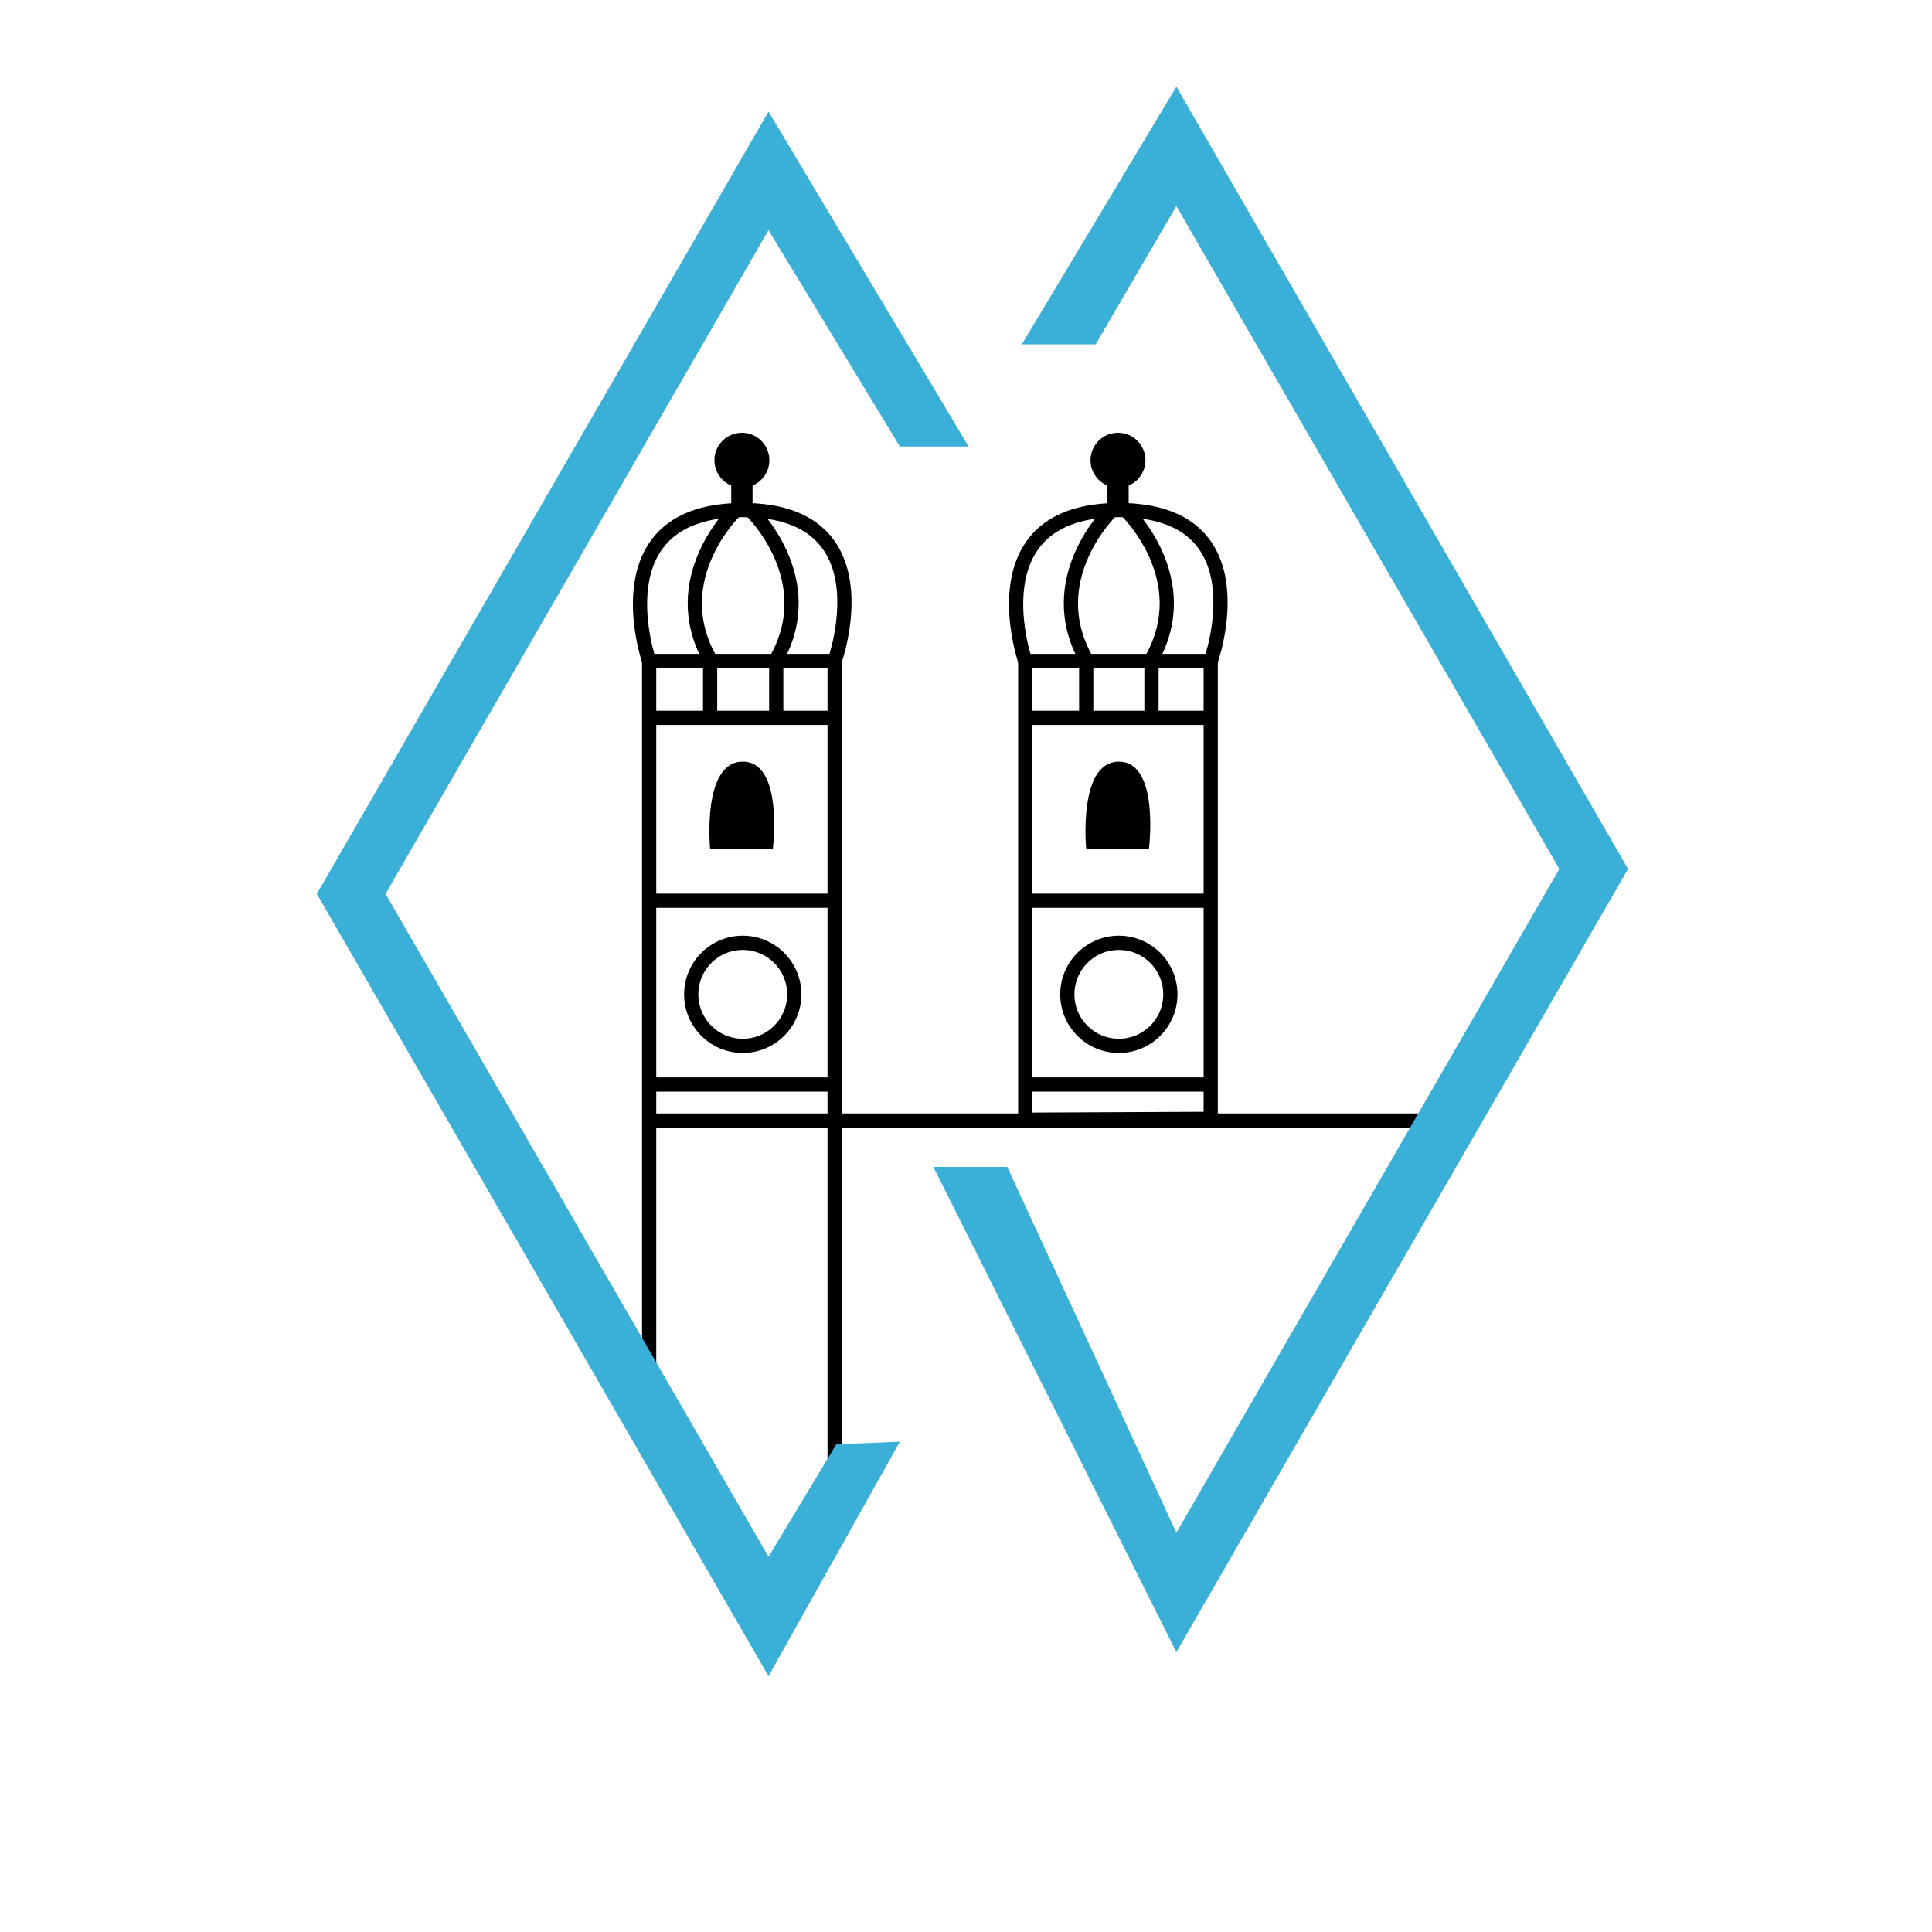
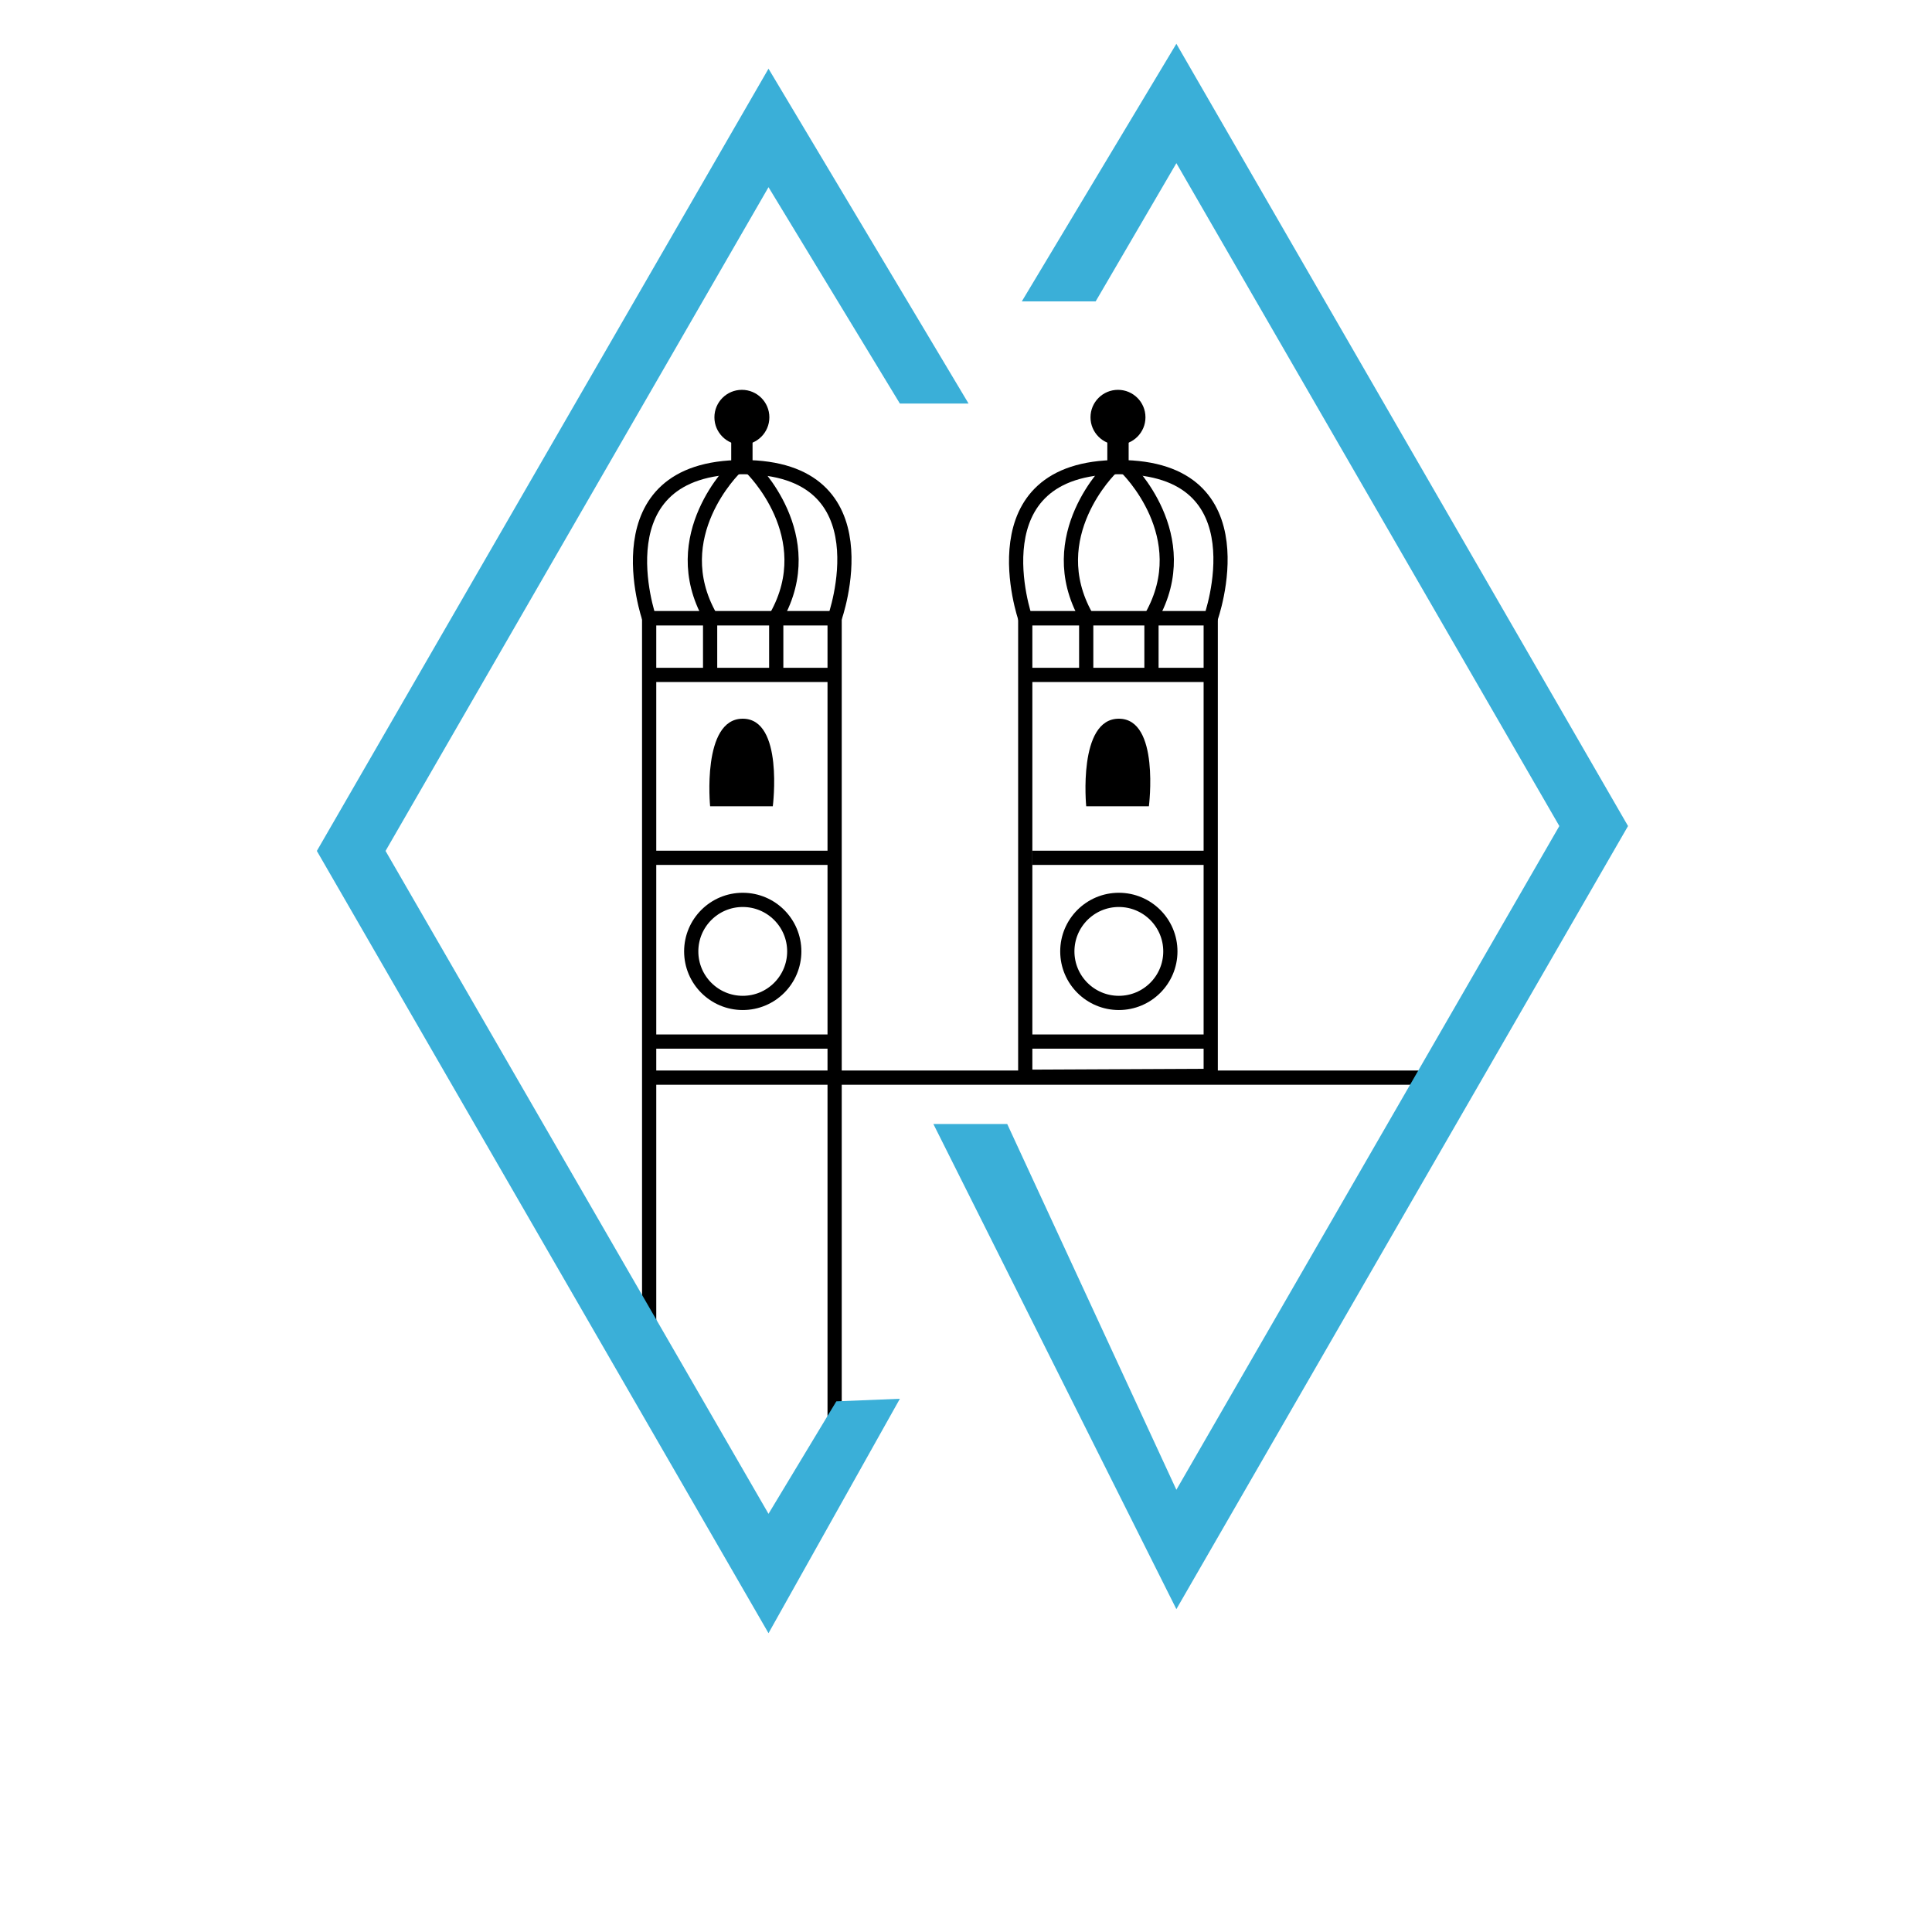
- <svg xmlns="http://www.w3.org/2000/svg" version="1.2" viewBox="-25 0 225 225" xml:space="preserve" preserveAspectRatio="xMidYMid meet" baseProfile="tiny-ps">
+ <svg xmlns="http://www.w3.org/2000/svg" version="1.2" viewBox="-25 5 225 225" xml:space="preserve" preserveAspectRatio="xMidYMid meet" baseProfile="tiny-ps">
  <g id="Kirche">
    <polygon class="st0" points="64.9,185.5 50.6,164.8 50.6,77 72.2,77 72.2,171.4 " id="polygon1" fill="none" stroke="#000000" stroke-width="1.656" stroke-miterlimit="10" />
    <circle class="st0" cx="61.5" cy="115.8" r="6" id="circle1" fill="none" stroke="#000000" stroke-width="1.656" stroke-miterlimit="10" />
    <path class="st0" d="m 50.6,77 c 0,0 -6.1,-17.6 10.9,-17.6 17,0 10.7,17.6 10.7,17.6 z" id="path1" fill="none" stroke="#000000" stroke-width="1.656" stroke-miterlimit="10" />
    <circle cx="61.4" cy="53.6" r="3.2" id="circle2" />
    <line class="st1" x1="61.4" y1="54.9" x2="61.4" y2="59.4" id="line2" fill="none" stroke="#000000" stroke-width="2.484" stroke-miterlimit="10" />
    <line class="st0" x1="57.7" y1="77.1" x2="57.7" y2="83.6" id="line3" fill="none" stroke="#000000" stroke-width="1.656" stroke-miterlimit="10" />
    <line class="st0" x1="65.4" y1="76.9" x2="65.4" y2="83.6" id="line4" fill="none" stroke="#000000" stroke-width="1.656" stroke-miterlimit="10" />
    <path class="st0" d="m 60.6,59.5 c 0,0 -8.2,7.9 -2.9,17.3" id="path4" fill="none" stroke="#000000" stroke-width="1.656" stroke-miterlimit="10" />
    <path class="st0" d="m 62.5,59.5 c 0,0 8.2,7.9 2.9,17.3" id="path5" fill="none" stroke="#000000" stroke-width="1.656" stroke-miterlimit="10" />
    <path d="M 57.7,98.9 H 65 c 0,0 1.3,-10.2 -3.5,-10.2 -4.8,0 -3.8,10.2 -3.8,10.2 z" id="path6" />
    <line class="st0" x1="50.6" y1="83.6" x2="71.8" y2="83.6" id="line6" fill="none" stroke="#000000" stroke-width="1.656" stroke-miterlimit="10" />
    <line class="st0" x1="51.4" y1="104.9" x2="72.6" y2="104.9" id="line7" fill="none" stroke="#000000" stroke-width="1.656" stroke-miterlimit="10" />
    <line class="st0" x1="51.2" y1="126.3" x2="72.4" y2="126.3" id="line8" fill="none" stroke="#000000" stroke-width="1.656" stroke-miterlimit="10" />
    <line class="st0" x1="51.2" y1="130.5" x2="144.4" y2="130.5" id="line9" fill="none" stroke="#000000" stroke-width="1.656" stroke-miterlimit="10" />
    <polygon class="st0" points="116,77 116,130.3 94.4,130.4 94.4,77 " id="polygon9" fill="none" stroke="#000000" stroke-width="1.656" stroke-miterlimit="10" />
    <circle class="st0" cx="105.3" cy="115.8" r="6" id="circle9" fill="none" stroke="#000000" stroke-width="1.656" stroke-miterlimit="10" />
    <path class="st0" d="m 94.4,77 c 0,0 -6.1,-17.6 10.9,-17.6 17,0 10.7,17.6 10.7,17.6 z" id="path9" fill="none" stroke="#000000" stroke-width="1.656" stroke-miterlimit="10" />
    <circle cx="105.2" cy="53.6" r="3.2" id="circle10" />
    <line class="st1" x1="105.2" y1="54.9" x2="105.2" y2="59.4" id="line10" fill="none" stroke="#000000" stroke-width="2.484" stroke-miterlimit="10" />
    <line class="st0" x1="101.5" y1="77.1" x2="101.5" y2="83.6" id="line11" fill="none" stroke="#000000" stroke-width="1.656" stroke-miterlimit="10" />
    <line class="st0" x1="109.1" y1="76.9" x2="109.1" y2="83.6" id="line12" fill="none" stroke="#000000" stroke-width="1.656" stroke-miterlimit="10" />
    <path class="st0" d="m 104.4,59.5 c 0,0 -8.2,7.9 -2.9,17.3" id="path12" fill="none" stroke="#000000" stroke-width="1.656" stroke-miterlimit="10" />
    <path class="st0" d="m 106.2,59.5 c 0,0 8.2,7.9 2.9,17.3" id="path13" fill="none" stroke="#000000" stroke-width="1.656" stroke-miterlimit="10" />
    <path d="m 101.5,98.9 h 7.3 c 0,0 1.3,-10.2 -3.5,-10.2 -4.8,0 -3.8,10.2 -3.8,10.2 z" id="path14" />
    <line class="st0" x1="94.4" y1="83.6" x2="115.6" y2="83.6" id="line14" fill="none" stroke="#000000" stroke-width="1.656" stroke-miterlimit="10" />
    <line class="st0" x1="95.2" y1="104.9" x2="116.3" y2="104.9" id="line15" fill="none" stroke="#000000" stroke-width="1.656" stroke-miterlimit="10" />
    <line class="st0" x1="95" y1="126.3" x2="116.1" y2="126.3" id="line16" fill="none" stroke="#000000" stroke-width="1.656" stroke-miterlimit="10" />
  </g>
  <g id="Rauten">
    <g id="g16">
      <polygon class="st2" points="79.8,52 87.8,52 64.5,13 11.9,104.1 64.5,195.2 79.8,167.9 72.4,168.2 64.5,181.3 19.9,104.1 64.5,26.8 " id="polygon16" fill="#3AAFD8" />
    </g>
    <g id="g17">
      <polygon class="st2" points="102.6,40.1 94,40.1 112,10.1 164.6,101.2 112,192.4 83.7,135.9 92.3,135.9 112,178.5 156.6,101.2 112,24 " id="polygon17" fill="#3AAFD8" />
    </g>
  </g>
</svg>
